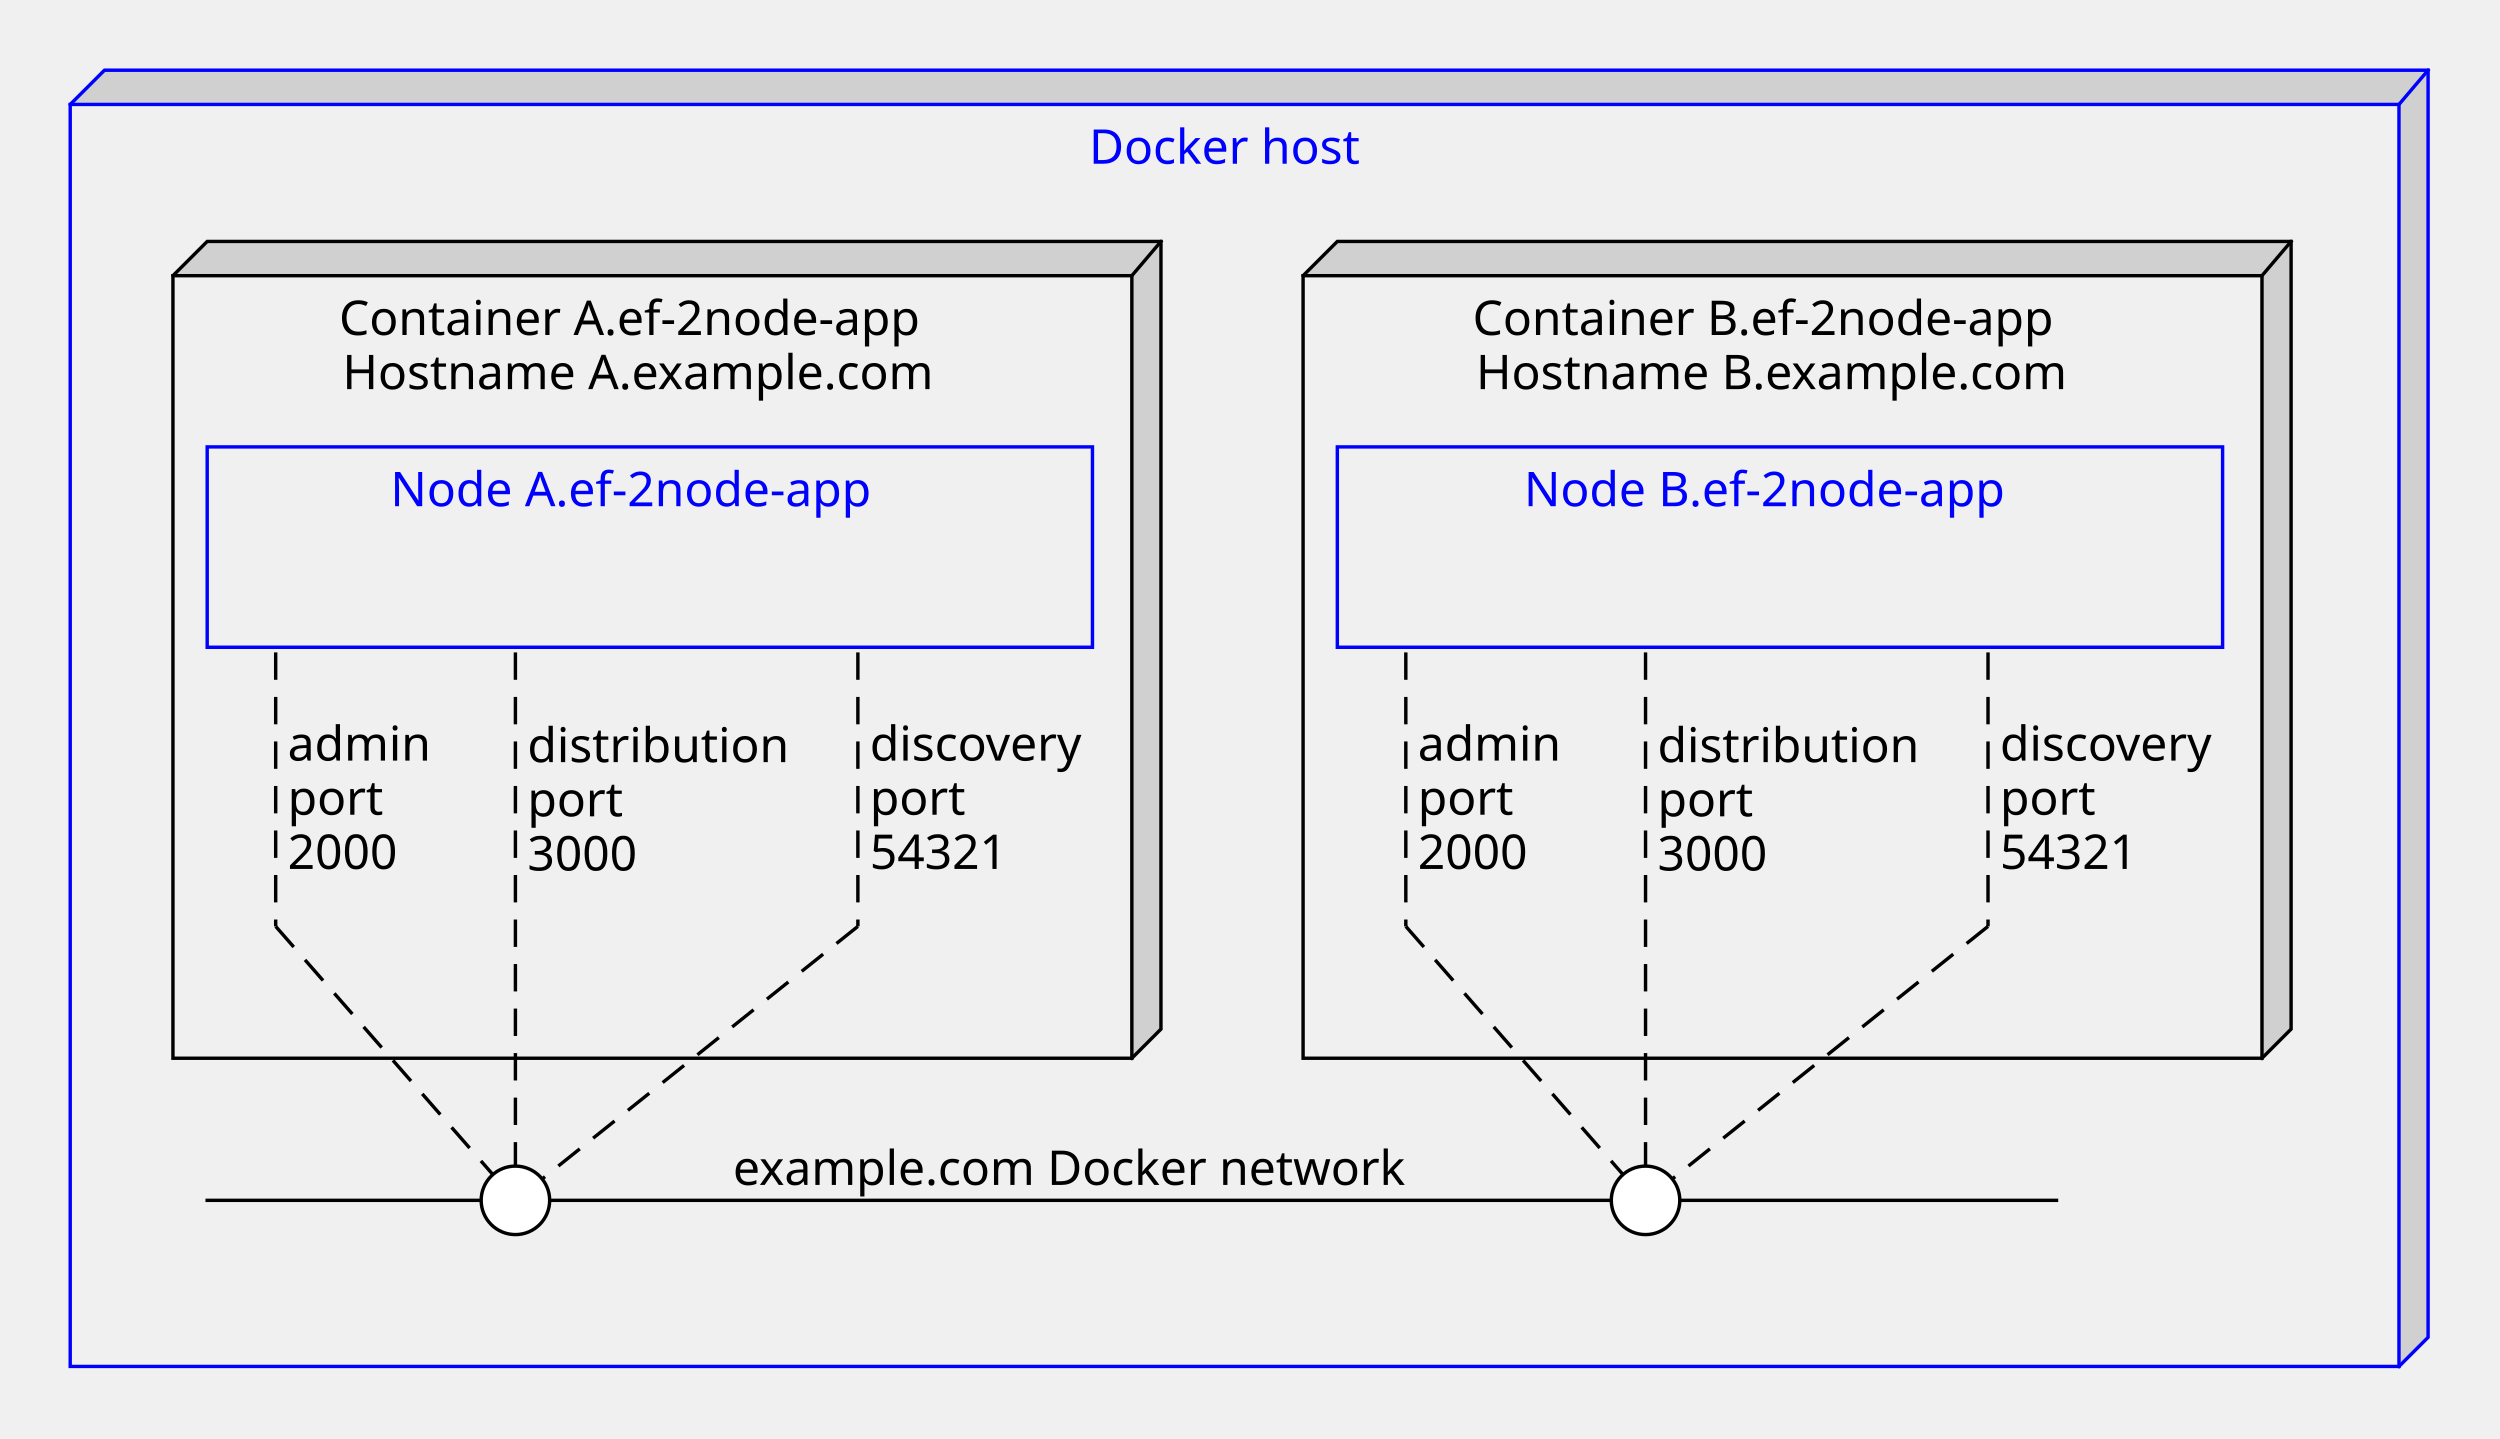
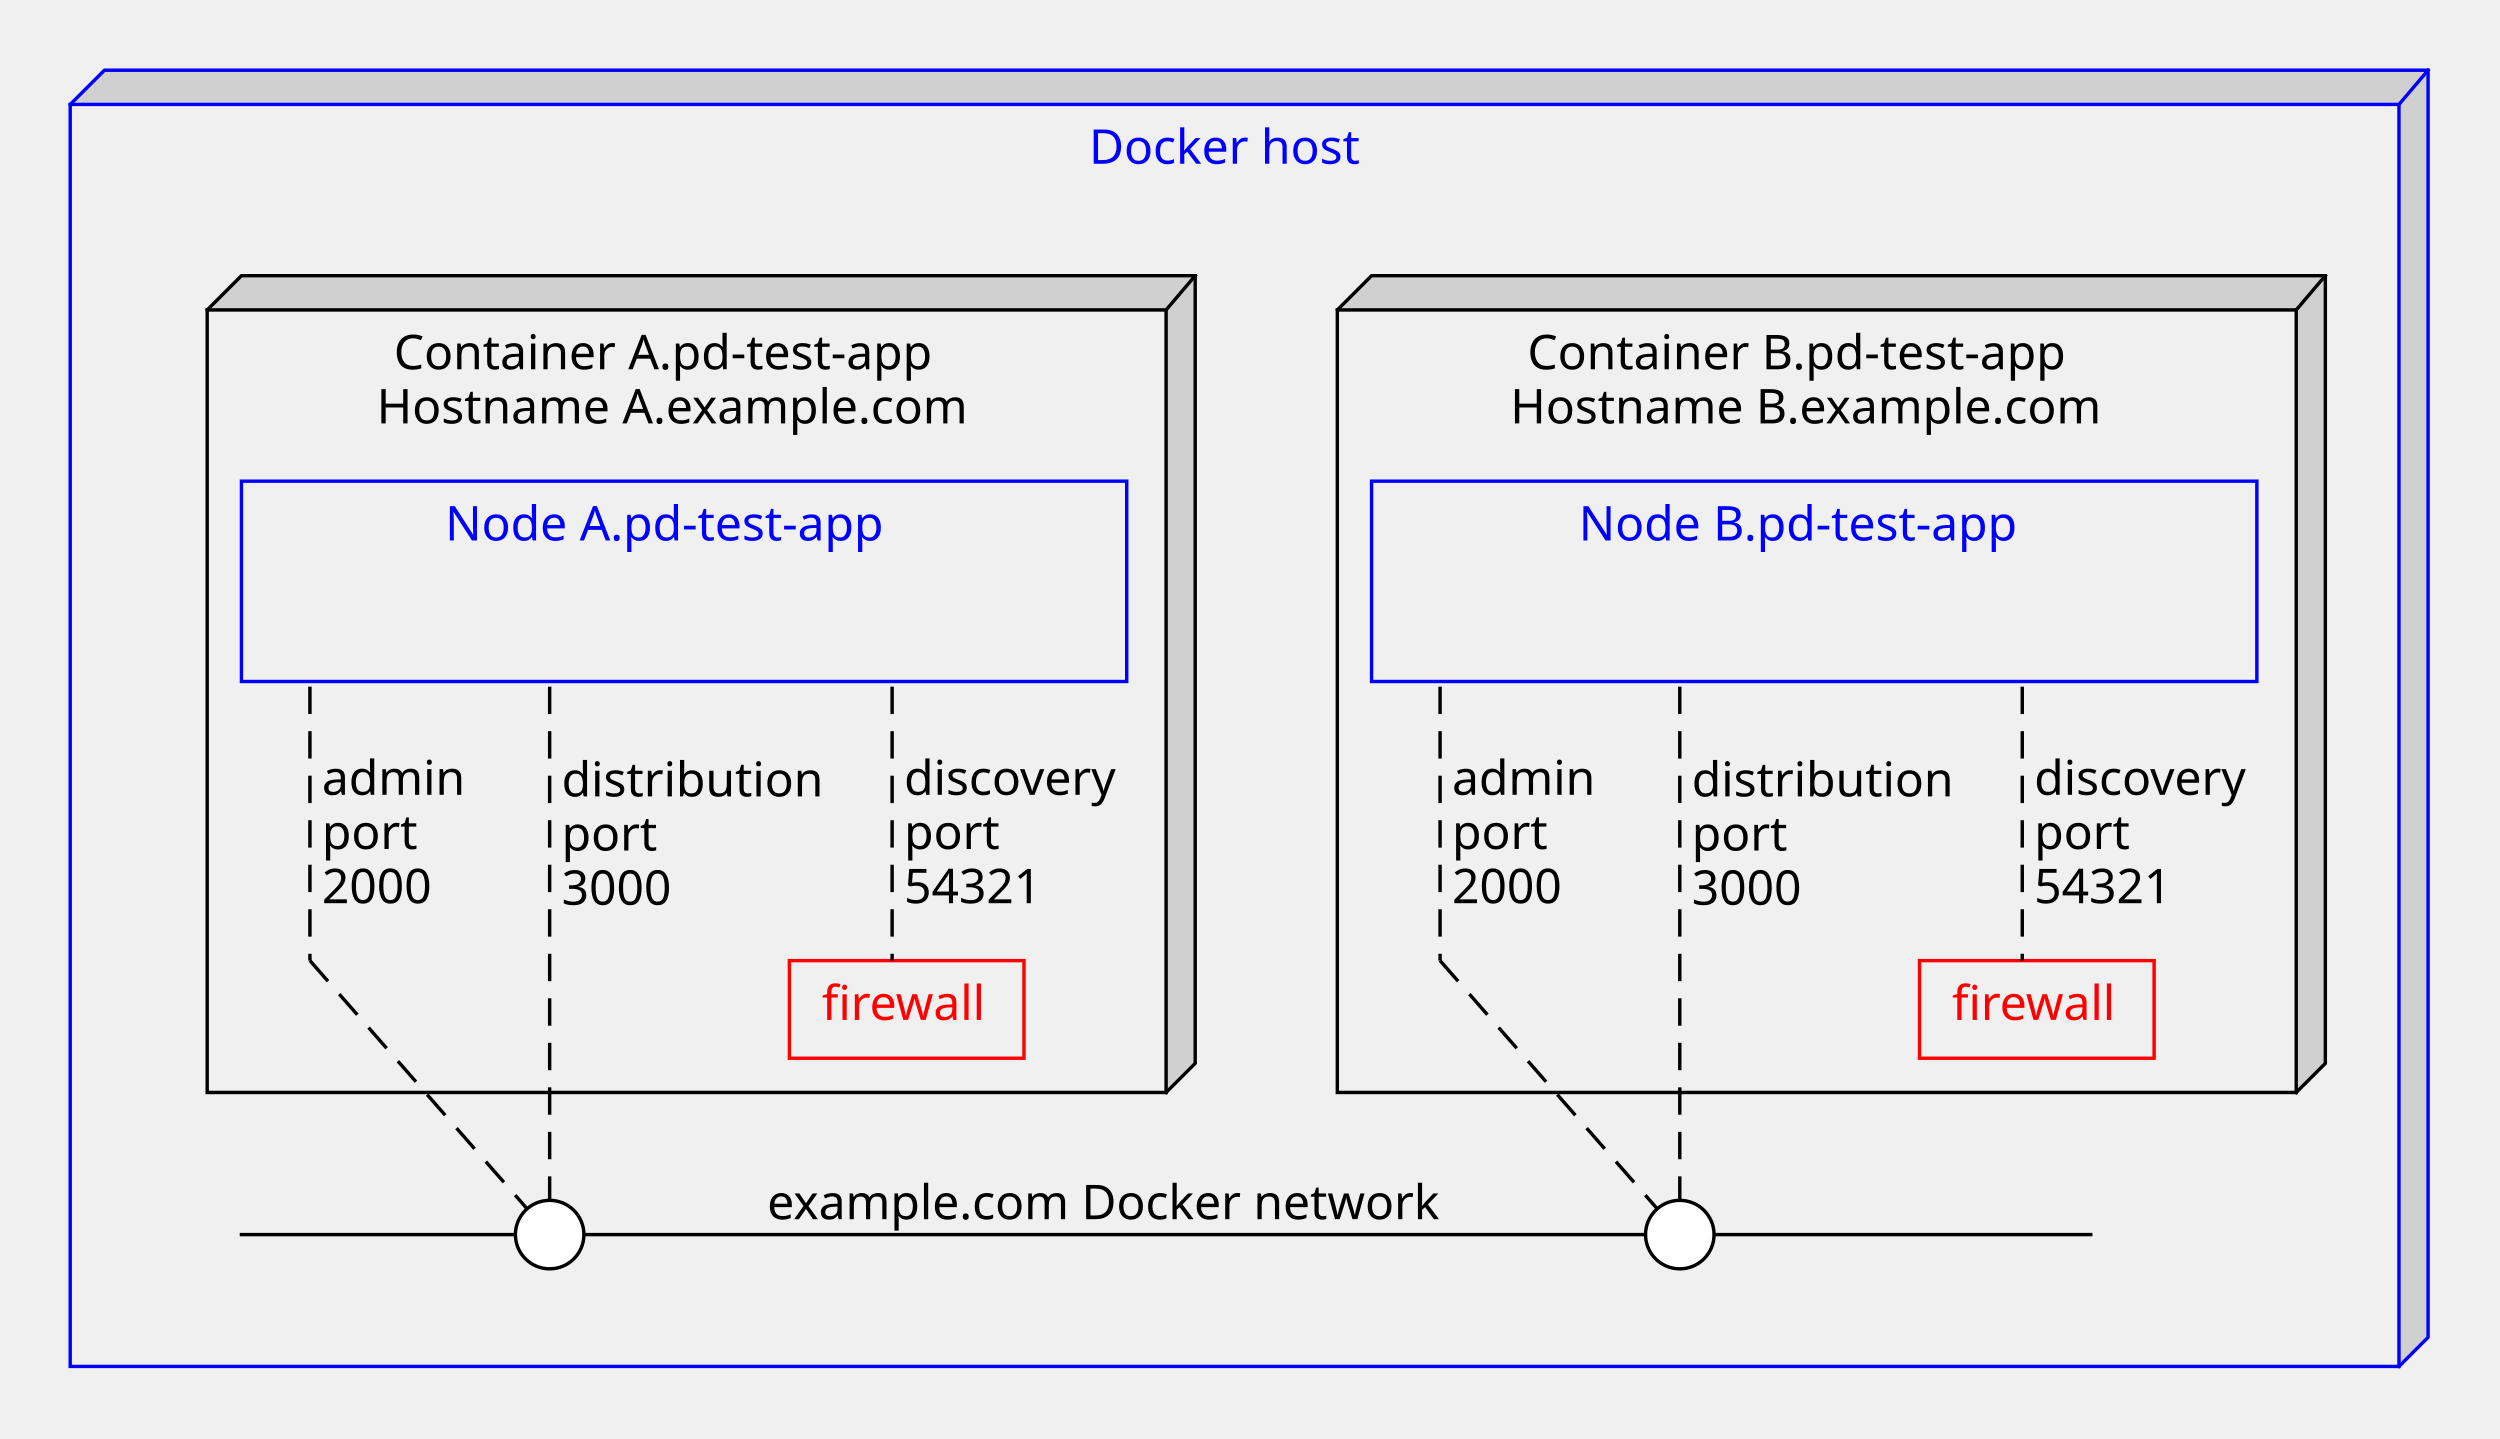
- <svg xmlns="http://www.w3.org/2000/svg" fill-opacity="1" color-rendering="auto" color-interpolation="auto" text-rendering="auto" stroke="black" stroke-linecap="square" width="730" stroke-miterlimit="10" shape-rendering="auto" stroke-opacity="1" fill="black" stroke-dasharray="none" font-weight="normal" stroke-width="1" viewBox="150 0 730 420" height="420" font-family="'Dialog'" font-style="normal" stroke-linejoin="miter" font-size="12" stroke-dashoffset="0" image-rendering="auto">
+ <svg xmlns="http://www.w3.org/2000/svg" fill-opacity="1" color-rendering="auto" color-interpolation="auto" text-rendering="auto" stroke="black" stroke-linecap="square" width="730" stroke-miterlimit="10" shape-rendering="auto" stroke-opacity="1" fill="black" stroke-dasharray="none" font-weight="normal" stroke-width="1" viewBox="-10 -10 730 420" height="420" font-family="'Dialog'" font-style="normal" stroke-linejoin="miter" font-size="12" stroke-dashoffset="0" image-rendering="auto">
  <defs id="genericDefs" />
  <g>
    <defs id="defs1">
      <clipPath clipPathUnits="userSpaceOnUse" id="clipPath1">
        <path d="M0 0 L2147483647 0 L2147483647 2147483647 L0 2147483647 L0 0 Z" />
      </clipPath>
      <clipPath clipPathUnits="userSpaceOnUse" id="clipPath2">
+         <path d="M0 0 L0 30 L70 30 L70 0 Z" />
+       </clipPath>
+       <clipPath clipPathUnits="userSpaceOnUse" id="clipPath3">
        <path d="M0 0 L0 240 L290 240 L290 0 Z" />
      </clipPath>
-       <clipPath clipPathUnits="userSpaceOnUse" id="clipPath3">
+       <clipPath clipPathUnits="userSpaceOnUse" id="clipPath4">
        <path d="M0 0 L0 380 L690 380 L690 0 Z" />
      </clipPath>
-       <clipPath clipPathUnits="userSpaceOnUse" id="clipPath4">
+       <clipPath clipPathUnits="userSpaceOnUse" id="clipPath5">
        <path d="M0 0 L0 60 L260 60 L260 0 Z" />
      </clipPath>
-       <clipPath clipPathUnits="userSpaceOnUse" id="clipPath5">
-         <path d="M0 0 L0 190 L190 190 L190 0 Z" />
+       <clipPath clipPathUnits="userSpaceOnUse" id="clipPath6">
+         <path d="M0 0 L0 110 L90 110 L90 0 Z" />
      </clipPath>
-       <clipPath clipPathUnits="userSpaceOnUse" id="clipPath6">
+       <clipPath clipPathUnits="userSpaceOnUse" id="clipPath7">
        <path d="M0 0 L0 190 L110 190 L110 0 Z" />
      </clipPath>
-       <clipPath clipPathUnits="userSpaceOnUse" id="clipPath7">
+       <clipPath clipPathUnits="userSpaceOnUse" id="clipPath8">
        <path d="M0 0 L0 190 L100 190 L100 0 Z" />
      </clipPath>
-       <clipPath clipPathUnits="userSpaceOnUse" id="clipPath8">
+       <clipPath clipPathUnits="userSpaceOnUse" id="clipPath9">
        <path d="M0 0 L0 40 L140 40 L140 0 Z" />
      </clipPath>
-       <clipPath clipPathUnits="userSpaceOnUse" id="clipPath9">
+       <clipPath clipPathUnits="userSpaceOnUse" id="clipPath10">
        <path d="M0 0 L0 40 L120 40 L120 0 Z" />
      </clipPath>
-       <clipPath clipPathUnits="userSpaceOnUse" id="clipPath10">
+       <clipPath clipPathUnits="userSpaceOnUse" id="clipPath11">
        <path d="M0 0 L0 40 L360 40 L360 0 Z" />
      </clipPath>
    </defs>
-     <g fill="rgb(175,175,175)" fill-opacity="0.49" transform="translate(530,70)" stroke-opacity="0.49" stroke="rgb(175,175,175)">
-       <path d="M0.5 10.5 L10.5 0.5 L289 0.5 L289 230.5 L280.5 239 L280.5 10.5 L0.5 10.5" stroke="none" clip-path="url(#clipPath2)" />
+     <g fill="rgb(255,255,255)" fill-opacity="0" transform="translate(550,270)" stroke-opacity="0" stroke="rgb(255,255,255)">
+       <rect x="0.5" width="68.5" height="28.5" y="0.5" clip-path="url(#clipPath2)" stroke="none" />
    </g>
-     <g fill="rgb(255,255,255)" fill-opacity="0" transform="translate(530,70)" stroke-opacity="0" stroke="rgb(255,255,255)">
-       <path fill="none" d="M0.5 10.5 L10.5 0.5 L289 0.5 L289 230.5 L280.5 239 L280.5 10.5 L0.5 10.5" clip-path="url(#clipPath2)" />
+     <g fill="red" transform="translate(550,270)" stroke="red">
+       <rect fill="none" x="0.5" width="68.5" height="28.5" y="0.5" clip-path="url(#clipPath2)" />
+       <text x="10" font-size="14" y="17.817" clip-path="url(#clipPath2)" font-family="sans-serif" stroke="none" xml:space="preserve">firewall</text>
    </g>
-     <g transform="translate(530,70)">
-       <path fill="none" d="M0.5 10.5 L10.5 0.5 L289 0.5 L289 230.5 L280.5 239" clip-path="url(#clipPath2)" />
-       <path fill="none" d="M280.5 10.5 L289 0.5" clip-path="url(#clipPath2)" />
+     <g fill="rgb(255,255,255)" fill-opacity="0" transform="translate(220,270)" stroke-opacity="0" stroke="rgb(255,255,255)">
+       <rect x="0.5" width="68.5" height="28.5" y="0.5" clip-path="url(#clipPath2)" stroke="none" />
    </g>
-     <g fill="rgb(255,255,255)" fill-opacity="0" transform="translate(530,70)" stroke-opacity="0" stroke="rgb(255,255,255)">
-       <rect x="0.5" width="280" height="228.5" y="10.5" clip-path="url(#clipPath2)" stroke="none" />
+     <g fill="red" transform="translate(220,270)" stroke="red">
+       <rect fill="none" x="0.5" width="68.5" height="28.5" y="0.5" clip-path="url(#clipPath2)" />
+       <text x="10" font-size="14" y="17.817" clip-path="url(#clipPath2)" font-family="sans-serif" stroke="none" xml:space="preserve">firewall</text>
    </g>
-     <g transform="translate(530,70)">
-       <rect fill="none" x="0.5" width="280" height="228.5" y="10.5" clip-path="url(#clipPath2)" />
-       <text x="50" font-size="14" y="27.817" clip-path="url(#clipPath2)" font-family="sans-serif" stroke="none" xml:space="preserve">Container B.ef-2node-app</text>
-       <text x="51" font-size="14" y="43.635" clip-path="url(#clipPath2)" font-family="sans-serif" stroke="none" xml:space="preserve">Hostname B.example.com</text>
+     <g fill="rgb(175,175,175)" fill-opacity="0.49" transform="translate(380,70)" stroke-opacity="0.49" stroke="rgb(175,175,175)">
+       <path d="M0.5 10.5 L10.5 0.5 L289 0.5 L289 230.5 L280.5 239 L280.5 10.5 L0.5 10.5" stroke="none" clip-path="url(#clipPath3)" />
    </g>
-     <g fill="rgb(175,175,175)" fill-opacity="0.49" transform="translate(170,20)" stroke-opacity="0.49" stroke="rgb(175,175,175)">
-       <path d="M0.5 10.5 L10.5 0.5 L689 0.5 L689 370.5 L680.5 379 L680.5 10.5 L0.5 10.5" stroke="none" clip-path="url(#clipPath3)" />
+     <g fill="rgb(255,255,255)" fill-opacity="0" transform="translate(380,70)" stroke-opacity="0" stroke="rgb(255,255,255)">
+       <path fill="none" d="M0.5 10.5 L10.5 0.5 L289 0.5 L289 230.5 L280.5 239 L280.5 10.5 L0.5 10.5" clip-path="url(#clipPath3)" />
    </g>
-     <g fill="rgb(255,255,255)" fill-opacity="0" transform="translate(170,20)" stroke-opacity="0" stroke="rgb(255,255,255)">
-       <path fill="none" d="M0.5 10.5 L10.5 0.5 L689 0.5 L689 370.5 L680.5 379 L680.5 10.5 L0.5 10.5" clip-path="url(#clipPath3)" />
+     <g transform="translate(380,70)">
+       <path fill="none" d="M0.5 10.5 L10.5 0.5 L289 0.5 L289 230.5 L280.5 239" clip-path="url(#clipPath3)" />
+       <path fill="none" d="M280.5 10.5 L289 0.5" clip-path="url(#clipPath3)" />
    </g>
-     <g fill="blue" transform="translate(170,20)" stroke="blue">
-       <path fill="none" d="M0.5 10.5 L10.5 0.5 L689 0.5 L689 370.5 L680.5 379" clip-path="url(#clipPath3)" />
-       <path fill="none" d="M680.5 10.5 L689 0.5" clip-path="url(#clipPath3)" />
+     <g fill="rgb(255,255,255)" fill-opacity="0" transform="translate(380,70)" stroke-opacity="0" stroke="rgb(255,255,255)">
+       <rect x="0.5" width="280" height="228.5" y="10.5" clip-path="url(#clipPath3)" stroke="none" />
    </g>
-     <g fill="rgb(255,255,255)" fill-opacity="0" transform="translate(170,20)" stroke-opacity="0" stroke="rgb(255,255,255)">
-       <rect x="0.5" width="680" height="368.5" y="10.5" clip-path="url(#clipPath3)" stroke="none" />
+     <g transform="translate(380,70)">
+       <rect fill="none" x="0.5" width="280" height="228.5" y="10.5" clip-path="url(#clipPath3)" />
+       <text x="56" font-size="14" y="27.817" clip-path="url(#clipPath3)" font-family="sans-serif" stroke="none" xml:space="preserve">Container B.pd-test-app</text>
+       <text x="51" font-size="14" y="43.635" clip-path="url(#clipPath3)" font-family="sans-serif" stroke="none" xml:space="preserve">Hostname B.example.com</text>
    </g>
-     <g fill="blue" transform="translate(170,20)" stroke="blue">
-       <rect fill="none" x="0.5" width="680" height="368.5" y="10.5" clip-path="url(#clipPath3)" />
-       <text x="298" font-size="14" y="27.817" clip-path="url(#clipPath3)" font-family="sans-serif" stroke="none" xml:space="preserve">Docker host</text>
+     <g fill="rgb(175,175,175)" fill-opacity="0.49" transform="translate(10,10)" stroke-opacity="0.49" stroke="rgb(175,175,175)">
+       <path d="M0.5 10.5 L10.5 0.5 L689 0.5 L689 370.5 L680.5 379 L680.5 10.5 L0.5 10.5" stroke="none" clip-path="url(#clipPath4)" />
    </g>
-     <g fill="rgb(255,255,255)" fill-opacity="0" transform="translate(540,130)" stroke-opacity="0" stroke="rgb(255,255,255)">
-       <rect x="0.5" width="258.5" height="58.5" y="0.5" clip-path="url(#clipPath4)" stroke="none" />
+     <g fill="rgb(255,255,255)" fill-opacity="0" transform="translate(10,10)" stroke-opacity="0" stroke="rgb(255,255,255)">
+       <path fill="none" d="M0.5 10.5 L10.5 0.5 L689 0.5 L689 370.5 L680.5 379 L680.5 10.5 L0.5 10.5" clip-path="url(#clipPath4)" />
    </g>
-     <g fill="blue" transform="translate(540,130)" stroke="blue">
-       <rect fill="none" x="0.5" width="258.5" height="58.5" y="0.5" clip-path="url(#clipPath4)" />
-       <text x="55" font-size="14" y="17.817" clip-path="url(#clipPath4)" font-family="sans-serif" stroke="none" xml:space="preserve">Node B.ef-2node-app</text>
+     <g fill="blue" transform="translate(10,10)" stroke="blue">
+       <path fill="none" d="M0.5 10.5 L10.5 0.5 L689 0.5 L689 370.5 L680.5 379" clip-path="url(#clipPath4)" />
+       <path fill="none" d="M680.5 10.5 L689 0.5" clip-path="url(#clipPath4)" />
    </g>
-     <g fill="rgb(255,255,255)" fill-opacity="0" transform="translate(210,130)" stroke-opacity="0" stroke="rgb(255,255,255)">
-       <rect x="0.5" width="258.5" height="58.5" y="0.5" clip-path="url(#clipPath4)" stroke="none" />
+     <g fill="rgb(255,255,255)" fill-opacity="0" transform="translate(10,10)" stroke-opacity="0" stroke="rgb(255,255,255)">
+       <rect x="0.5" width="680" height="368.5" y="10.5" clip-path="url(#clipPath4)" stroke="none" />
    </g>
-     <g fill="blue" transform="translate(210,130)" stroke="blue">
-       <rect fill="none" x="0.5" width="258.5" height="58.5" y="0.5" clip-path="url(#clipPath4)" />
-       <text x="54" font-size="14" y="17.817" clip-path="url(#clipPath4)" font-family="sans-serif" stroke="none" xml:space="preserve">Node A.ef-2node-app</text>
+     <g fill="blue" transform="translate(10,10)" stroke="blue">
+       <rect fill="none" x="0.5" width="680" height="368.5" y="10.5" clip-path="url(#clipPath4)" />
+       <text x="298" font-size="14" y="27.817" clip-path="url(#clipPath4)" font-family="sans-serif" stroke="none" xml:space="preserve">Docker host</text>
    </g>
-     <g fill="rgb(175,175,175)" fill-opacity="0.49" transform="translate(200,70)" stroke-opacity="0.49" stroke="rgb(175,175,175)">
-       <path d="M0.5 10.5 L10.5 0.5 L289 0.5 L289 230.5 L280.5 239 L280.5 10.5 L0.5 10.5" stroke="none" clip-path="url(#clipPath2)" />
+     <g fill="rgb(255,255,255)" fill-opacity="0" transform="translate(390,130)" stroke-opacity="0" stroke="rgb(255,255,255)">
+       <rect x="0.5" width="258.5" height="58.5" y="0.5" clip-path="url(#clipPath5)" stroke="none" />
    </g>
-     <g fill="rgb(255,255,255)" fill-opacity="0" transform="translate(200,70)" stroke-opacity="0" stroke="rgb(255,255,255)">
-       <path fill="none" d="M0.5 10.5 L10.5 0.5 L289 0.5 L289 230.5 L280.5 239 L280.5 10.5 L0.5 10.5" clip-path="url(#clipPath2)" />
+     <g fill="blue" transform="translate(390,130)" stroke="blue">
+       <rect fill="none" x="0.5" width="258.5" height="58.5" y="0.5" clip-path="url(#clipPath5)" />
+       <text x="61" font-size="14" y="17.817" clip-path="url(#clipPath5)" font-family="sans-serif" stroke="none" xml:space="preserve">Node B.pd-test-app</text>
    </g>
-     <g transform="translate(200,70)">
-       <path fill="none" d="M0.5 10.5 L10.5 0.5 L289 0.5 L289 230.5 L280.5 239" clip-path="url(#clipPath2)" />
-       <path fill="none" d="M280.5 10.5 L289 0.5" clip-path="url(#clipPath2)" />
+     <g fill="rgb(255,255,255)" fill-opacity="0" transform="translate(60,130)" stroke-opacity="0" stroke="rgb(255,255,255)">
+       <rect x="0.5" width="258.5" height="58.5" y="0.5" clip-path="url(#clipPath5)" stroke="none" />
    </g>
-     <g fill="rgb(255,255,255)" fill-opacity="0" transform="translate(200,70)" stroke-opacity="0" stroke="rgb(255,255,255)">
-       <rect x="0.5" width="280" height="228.5" y="10.5" clip-path="url(#clipPath2)" stroke="none" />
+     <g fill="blue" transform="translate(60,130)" stroke="blue">
+       <rect fill="none" x="0.5" width="258.5" height="58.5" y="0.5" clip-path="url(#clipPath5)" />
+       <text x="60" font-size="14" y="17.817" clip-path="url(#clipPath5)" font-family="sans-serif" stroke="none" xml:space="preserve">Node A.pd-test-app</text>
    </g>
-     <g transform="translate(200,70)">
-       <rect fill="none" x="0.5" width="280" height="228.5" y="10.5" clip-path="url(#clipPath2)" />
-       <text x="49" font-size="14" y="27.817" clip-path="url(#clipPath2)" font-family="sans-serif" stroke="none" xml:space="preserve">Container A.ef-2node-app</text>
-       <text x="50" font-size="14" y="43.635" clip-path="url(#clipPath2)" font-family="sans-serif" stroke="none" xml:space="preserve">Hostname A.example.com</text>
+     <g fill="rgb(175,175,175)" fill-opacity="0.49" transform="translate(50,70)" stroke-opacity="0.49" stroke="rgb(175,175,175)">
+       <path d="M0.5 10.5 L10.5 0.5 L289 0.5 L289 230.5 L280.5 239 L280.5 10.5 L0.5 10.5" stroke="none" clip-path="url(#clipPath3)" />
    </g>
-     <g stroke-dasharray="8,5" stroke-miterlimit="5" transform="translate(620,180)" stroke-linecap="butt">
-       <path fill="none" d="M110.5 10.5 L110.5 90.5" clip-path="url(#clipPath5)" />
-       <path fill="none" d="M110.5 90.5 L10.5 170.5" clip-path="url(#clipPath5)" />
-       <text x="114" font-size="14" y="42.091" clip-path="url(#clipPath5)" font-family="sans-serif" stroke="none" xml:space="preserve">discovery</text>
-       <text x="114" font-size="14" y="57.909" clip-path="url(#clipPath5)" font-family="sans-serif" stroke="none" xml:space="preserve">port</text>
-       <text x="114" font-size="14" y="73.726" clip-path="url(#clipPath5)" font-family="sans-serif" stroke="none" xml:space="preserve">54321</text>
+     <g fill="rgb(255,255,255)" fill-opacity="0" transform="translate(50,70)" stroke-opacity="0" stroke="rgb(255,255,255)">
+       <path fill="none" d="M0.5 10.5 L10.5 0.5 L289 0.5 L289 230.5 L280.5 239 L280.5 10.5 L0.5 10.5" clip-path="url(#clipPath3)" />
    </g>
-     <g stroke-dasharray="8,5" stroke-miterlimit="5" transform="translate(620,180)" stroke-linecap="butt">
-       <path fill="none" d="M10.5 10.5 L10.5 170.5" clip-path="url(#clipPath6)" />
-       <text x="14" font-size="14" y="42.548" clip-path="url(#clipPath6)" font-family="sans-serif" stroke="none" xml:space="preserve">distribution</text>
-       <text x="14" font-size="14" y="58.365" clip-path="url(#clipPath6)" font-family="sans-serif" stroke="none" xml:space="preserve">port</text>
-       <text x="14" font-size="14" y="74.183" clip-path="url(#clipPath6)" font-family="sans-serif" stroke="none" xml:space="preserve">3000</text>
+     <g transform="translate(50,70)">
+       <path fill="none" d="M0.5 10.5 L10.5 0.5 L289 0.5 L289 230.5 L280.5 239" clip-path="url(#clipPath3)" />
+       <path fill="none" d="M280.5 10.5 L289 0.5" clip-path="url(#clipPath3)" />
    </g>
-     <g stroke-dasharray="8,5" stroke-miterlimit="5" transform="translate(550,180)" stroke-linecap="butt">
-       <path fill="none" d="M10.5 10.5 L10.5 90.5" clip-path="url(#clipPath7)" />
-       <path fill="none" d="M10.5 90.5 L80.5 170.5" clip-path="url(#clipPath7)" />
-       <text x="14" font-size="14" y="42.091" clip-path="url(#clipPath7)" font-family="sans-serif" stroke="none" xml:space="preserve">admin</text>
-       <text x="14" font-size="14" y="57.909" clip-path="url(#clipPath7)" font-family="sans-serif" stroke="none" xml:space="preserve">port</text>
-       <text x="14" font-size="14" y="73.726" clip-path="url(#clipPath7)" font-family="sans-serif" stroke="none" xml:space="preserve">2000</text>
+     <g fill="rgb(255,255,255)" fill-opacity="0" transform="translate(50,70)" stroke-opacity="0" stroke="rgb(255,255,255)">
+       <rect x="0.5" width="280" height="228.5" y="10.5" clip-path="url(#clipPath3)" stroke="none" />
    </g>
-     <g stroke-dasharray="8,5" stroke-miterlimit="5" transform="translate(290,180)" stroke-linecap="butt">
-       <path fill="none" d="M10.5 10.5 L10.5 170.5" clip-path="url(#clipPath6)" />
-       <text x="14" font-size="14" y="42.548" clip-path="url(#clipPath6)" font-family="sans-serif" stroke="none" xml:space="preserve">distribution</text>
-       <text x="14" font-size="14" y="58.365" clip-path="url(#clipPath6)" font-family="sans-serif" stroke="none" xml:space="preserve">port</text>
-       <text x="14" font-size="14" y="74.183" clip-path="url(#clipPath6)" font-family="sans-serif" stroke="none" xml:space="preserve">3000</text>
+     <g transform="translate(50,70)">
+       <rect fill="none" x="0.5" width="280" height="228.5" y="10.5" clip-path="url(#clipPath3)" />
+       <text x="55" font-size="14" y="27.817" clip-path="url(#clipPath3)" font-family="sans-serif" stroke="none" xml:space="preserve">Container A.pd-test-app</text>
+       <text x="50" font-size="14" y="43.635" clip-path="url(#clipPath3)" font-family="sans-serif" stroke="none" xml:space="preserve">Hostname A.example.com</text>
    </g>
-     <g transform="translate(630,330)">
-       <path fill="none" d="M120.5 20.5 L10.5 20.5" clip-path="url(#clipPath8)" />
+     <g stroke-dasharray="8,5" stroke-miterlimit="5" transform="translate(570,180)" stroke-linecap="butt">
+       <path fill="none" d="M10.5 10.5 L10.5 90.5" clip-path="url(#clipPath6)" />
+       <text x="14" font-size="14" y="42.091" clip-path="url(#clipPath6)" font-family="sans-serif" stroke="none" xml:space="preserve">discovery</text>
+       <text x="14" font-size="14" y="57.909" clip-path="url(#clipPath6)" font-family="sans-serif" stroke="none" xml:space="preserve">port</text>
+       <text x="14" font-size="14" y="73.726" clip-path="url(#clipPath6)" font-family="sans-serif" stroke="none" xml:space="preserve">54321</text>
    </g>
-     <g stroke-dasharray="8,5" stroke-miterlimit="5" transform="translate(290,180)" stroke-linecap="butt">
-       <path fill="none" d="M110.5 10.5 L110.5 90.5" clip-path="url(#clipPath5)" />
-       <path fill="none" d="M110.5 90.5 L10.5 170.5" clip-path="url(#clipPath5)" />
-       <text x="114" font-size="14" y="42.091" clip-path="url(#clipPath5)" font-family="sans-serif" stroke="none" xml:space="preserve">discovery</text>
-       <text x="114" font-size="14" y="57.909" clip-path="url(#clipPath5)" font-family="sans-serif" stroke="none" xml:space="preserve">port</text>
-       <text x="114" font-size="14" y="73.726" clip-path="url(#clipPath5)" font-family="sans-serif" stroke="none" xml:space="preserve">54321</text>
+     <g stroke-dasharray="8,5" stroke-miterlimit="5" transform="translate(470,180)" stroke-linecap="butt">
+       <path fill="none" d="M10.5 10.5 L10.5 170.5" clip-path="url(#clipPath7)" />
+       <text x="14" font-size="14" y="42.548" clip-path="url(#clipPath7)" font-family="sans-serif" stroke="none" xml:space="preserve">distribution</text>
+       <text x="14" font-size="14" y="58.365" clip-path="url(#clipPath7)" font-family="sans-serif" stroke="none" xml:space="preserve">port</text>
+       <text x="14" font-size="14" y="74.183" clip-path="url(#clipPath7)" font-family="sans-serif" stroke="none" xml:space="preserve">3000</text>
    </g>
-     <g transform="translate(200,330)">
-       <path fill="none" d="M100.5 20.5 L10.5 20.5" clip-path="url(#clipPath9)" />
+     <g stroke-dasharray="8,5" stroke-miterlimit="5" transform="translate(400,180)" stroke-linecap="butt">
+       <path fill="none" d="M10.5 10.5 L10.5 90.5" clip-path="url(#clipPath8)" />
+       <path fill="none" d="M10.5 90.5 L80.5 170.5" clip-path="url(#clipPath8)" />
+       <text x="14" font-size="14" y="42.091" clip-path="url(#clipPath8)" font-family="sans-serif" stroke="none" xml:space="preserve">admin</text>
+       <text x="14" font-size="14" y="57.909" clip-path="url(#clipPath8)" font-family="sans-serif" stroke="none" xml:space="preserve">port</text>
+       <text x="14" font-size="14" y="73.726" clip-path="url(#clipPath8)" font-family="sans-serif" stroke="none" xml:space="preserve">2000</text>
    </g>
-     <g stroke-dasharray="8,5" stroke-miterlimit="5" transform="translate(220,180)" stroke-linecap="butt">
-       <path fill="none" d="M10.5 10.5 L10.5 90.5" clip-path="url(#clipPath7)" />
-       <path fill="none" d="M10.5 90.5 L80.5 170.5" clip-path="url(#clipPath7)" />
-       <text x="14" font-size="14" y="42.091" clip-path="url(#clipPath7)" font-family="sans-serif" stroke="none" xml:space="preserve">admin</text>
-       <text x="14" font-size="14" y="57.909" clip-path="url(#clipPath7)" font-family="sans-serif" stroke="none" xml:space="preserve">port</text>
-       <text x="14" font-size="14" y="73.726" clip-path="url(#clipPath7)" font-family="sans-serif" stroke="none" xml:space="preserve">2000</text>
+     <g stroke-dasharray="8,5" stroke-miterlimit="5" transform="translate(140,180)" stroke-linecap="butt">
+       <path fill="none" d="M10.5 10.5 L10.5 170.5" clip-path="url(#clipPath7)" />
+       <text x="14" font-size="14" y="42.548" clip-path="url(#clipPath7)" font-family="sans-serif" stroke="none" xml:space="preserve">distribution</text>
+       <text x="14" font-size="14" y="58.365" clip-path="url(#clipPath7)" font-family="sans-serif" stroke="none" xml:space="preserve">port</text>
+       <text x="14" font-size="14" y="74.183" clip-path="url(#clipPath7)" font-family="sans-serif" stroke="none" xml:space="preserve">3000</text>
    </g>
-     <g transform="translate(290,330)">
-       <path fill="none" d="M10.5 20.5 L340.5 20.5" clip-path="url(#clipPath10)" />
-       <circle fill="white" r="10" clip-path="url(#clipPath10)" cx="10.5" cy="20.5" stroke="none" />
-       <circle fill="none" r="10" clip-path="url(#clipPath10)" cx="10.5" cy="20.5" />
-       <circle fill="white" r="10" clip-path="url(#clipPath10)" cx="340.5" cy="20.5" stroke="none" />
-       <circle fill="none" r="10" clip-path="url(#clipPath10)" cx="340.5" cy="20.5" />
-       <text x="74.033" font-size="14" y="16" clip-path="url(#clipPath10)" font-family="sans-serif" stroke="none" xml:space="preserve">example.com Docker network</text>
+     <g transform="translate(480,330)">
+       <path fill="none" d="M120.5 20.5 L10.5 20.5" clip-path="url(#clipPath9)" />
+     </g>
+     <g stroke-dasharray="8,5" stroke-miterlimit="5" transform="translate(240,180)" stroke-linecap="butt">
+       <path fill="none" d="M10.5 10.5 L10.5 90.5" clip-path="url(#clipPath6)" />
+       <text x="14" font-size="14" y="42.091" clip-path="url(#clipPath6)" font-family="sans-serif" stroke="none" xml:space="preserve">discovery</text>
+       <text x="14" font-size="14" y="57.909" clip-path="url(#clipPath6)" font-family="sans-serif" stroke="none" xml:space="preserve">port</text>
+       <text x="14" font-size="14" y="73.726" clip-path="url(#clipPath6)" font-family="sans-serif" stroke="none" xml:space="preserve">54321</text>
+     </g>
+     <g transform="translate(50,330)">
+       <path fill="none" d="M100.5 20.5 L10.5 20.5" clip-path="url(#clipPath10)" />
+     </g>
+     <g stroke-dasharray="8,5" stroke-miterlimit="5" transform="translate(70,180)" stroke-linecap="butt">
+       <path fill="none" d="M10.5 10.5 L10.5 90.5" clip-path="url(#clipPath8)" />
+       <path fill="none" d="M10.5 90.5 L80.5 170.5" clip-path="url(#clipPath8)" />
+       <text x="14" font-size="14" y="42.091" clip-path="url(#clipPath8)" font-family="sans-serif" stroke="none" xml:space="preserve">admin</text>
+       <text x="14" font-size="14" y="57.909" clip-path="url(#clipPath8)" font-family="sans-serif" stroke="none" xml:space="preserve">port</text>
+       <text x="14" font-size="14" y="73.726" clip-path="url(#clipPath8)" font-family="sans-serif" stroke="none" xml:space="preserve">2000</text>
+     </g>
+     <g transform="translate(140,330)">
+       <path fill="none" d="M10.5 20.5 L340.5 20.5" clip-path="url(#clipPath11)" />
+       <circle fill="white" r="10" clip-path="url(#clipPath11)" cx="10.5" cy="20.5" stroke="none" />
+       <circle fill="none" r="10" clip-path="url(#clipPath11)" cx="10.5" cy="20.5" />
+       <circle fill="white" r="10" clip-path="url(#clipPath11)" cx="340.5" cy="20.5" stroke="none" />
+       <circle fill="none" r="10" clip-path="url(#clipPath11)" cx="340.5" cy="20.5" />
+       <text x="74.033" font-size="14" y="16" clip-path="url(#clipPath11)" font-family="sans-serif" stroke="none" xml:space="preserve">example.com Docker network</text>
    </g>
  </g>
</svg>
